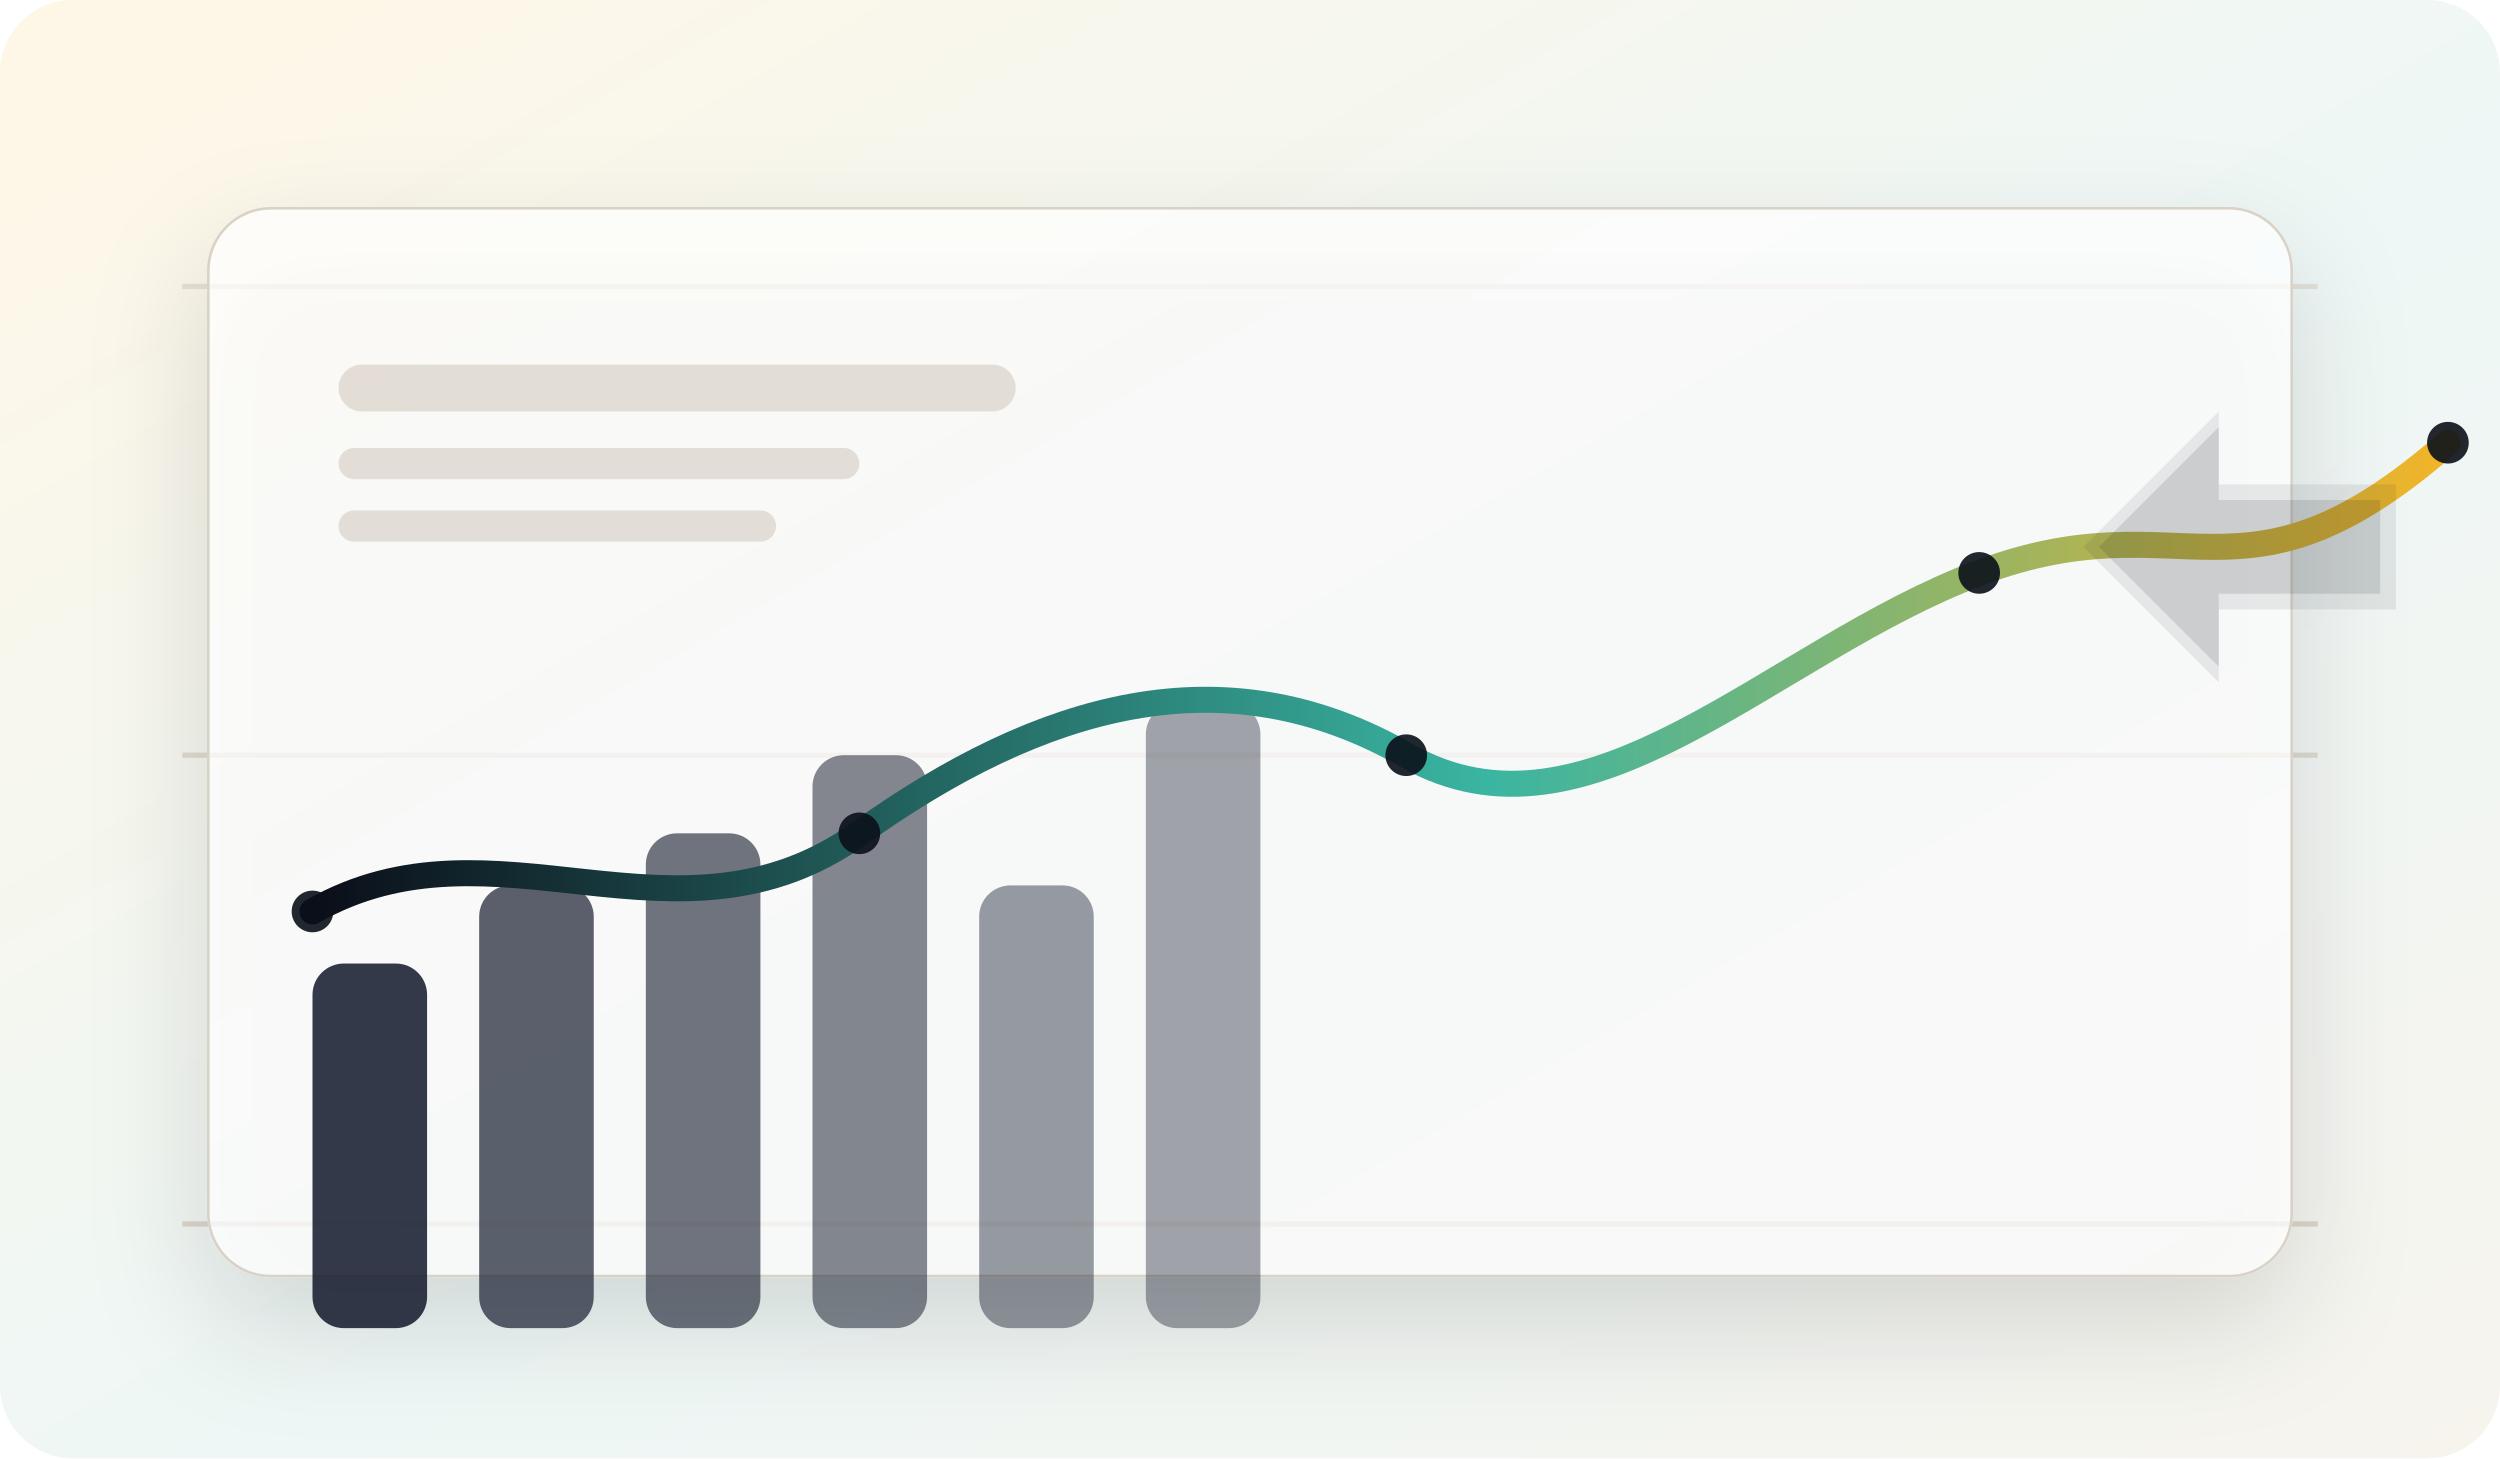
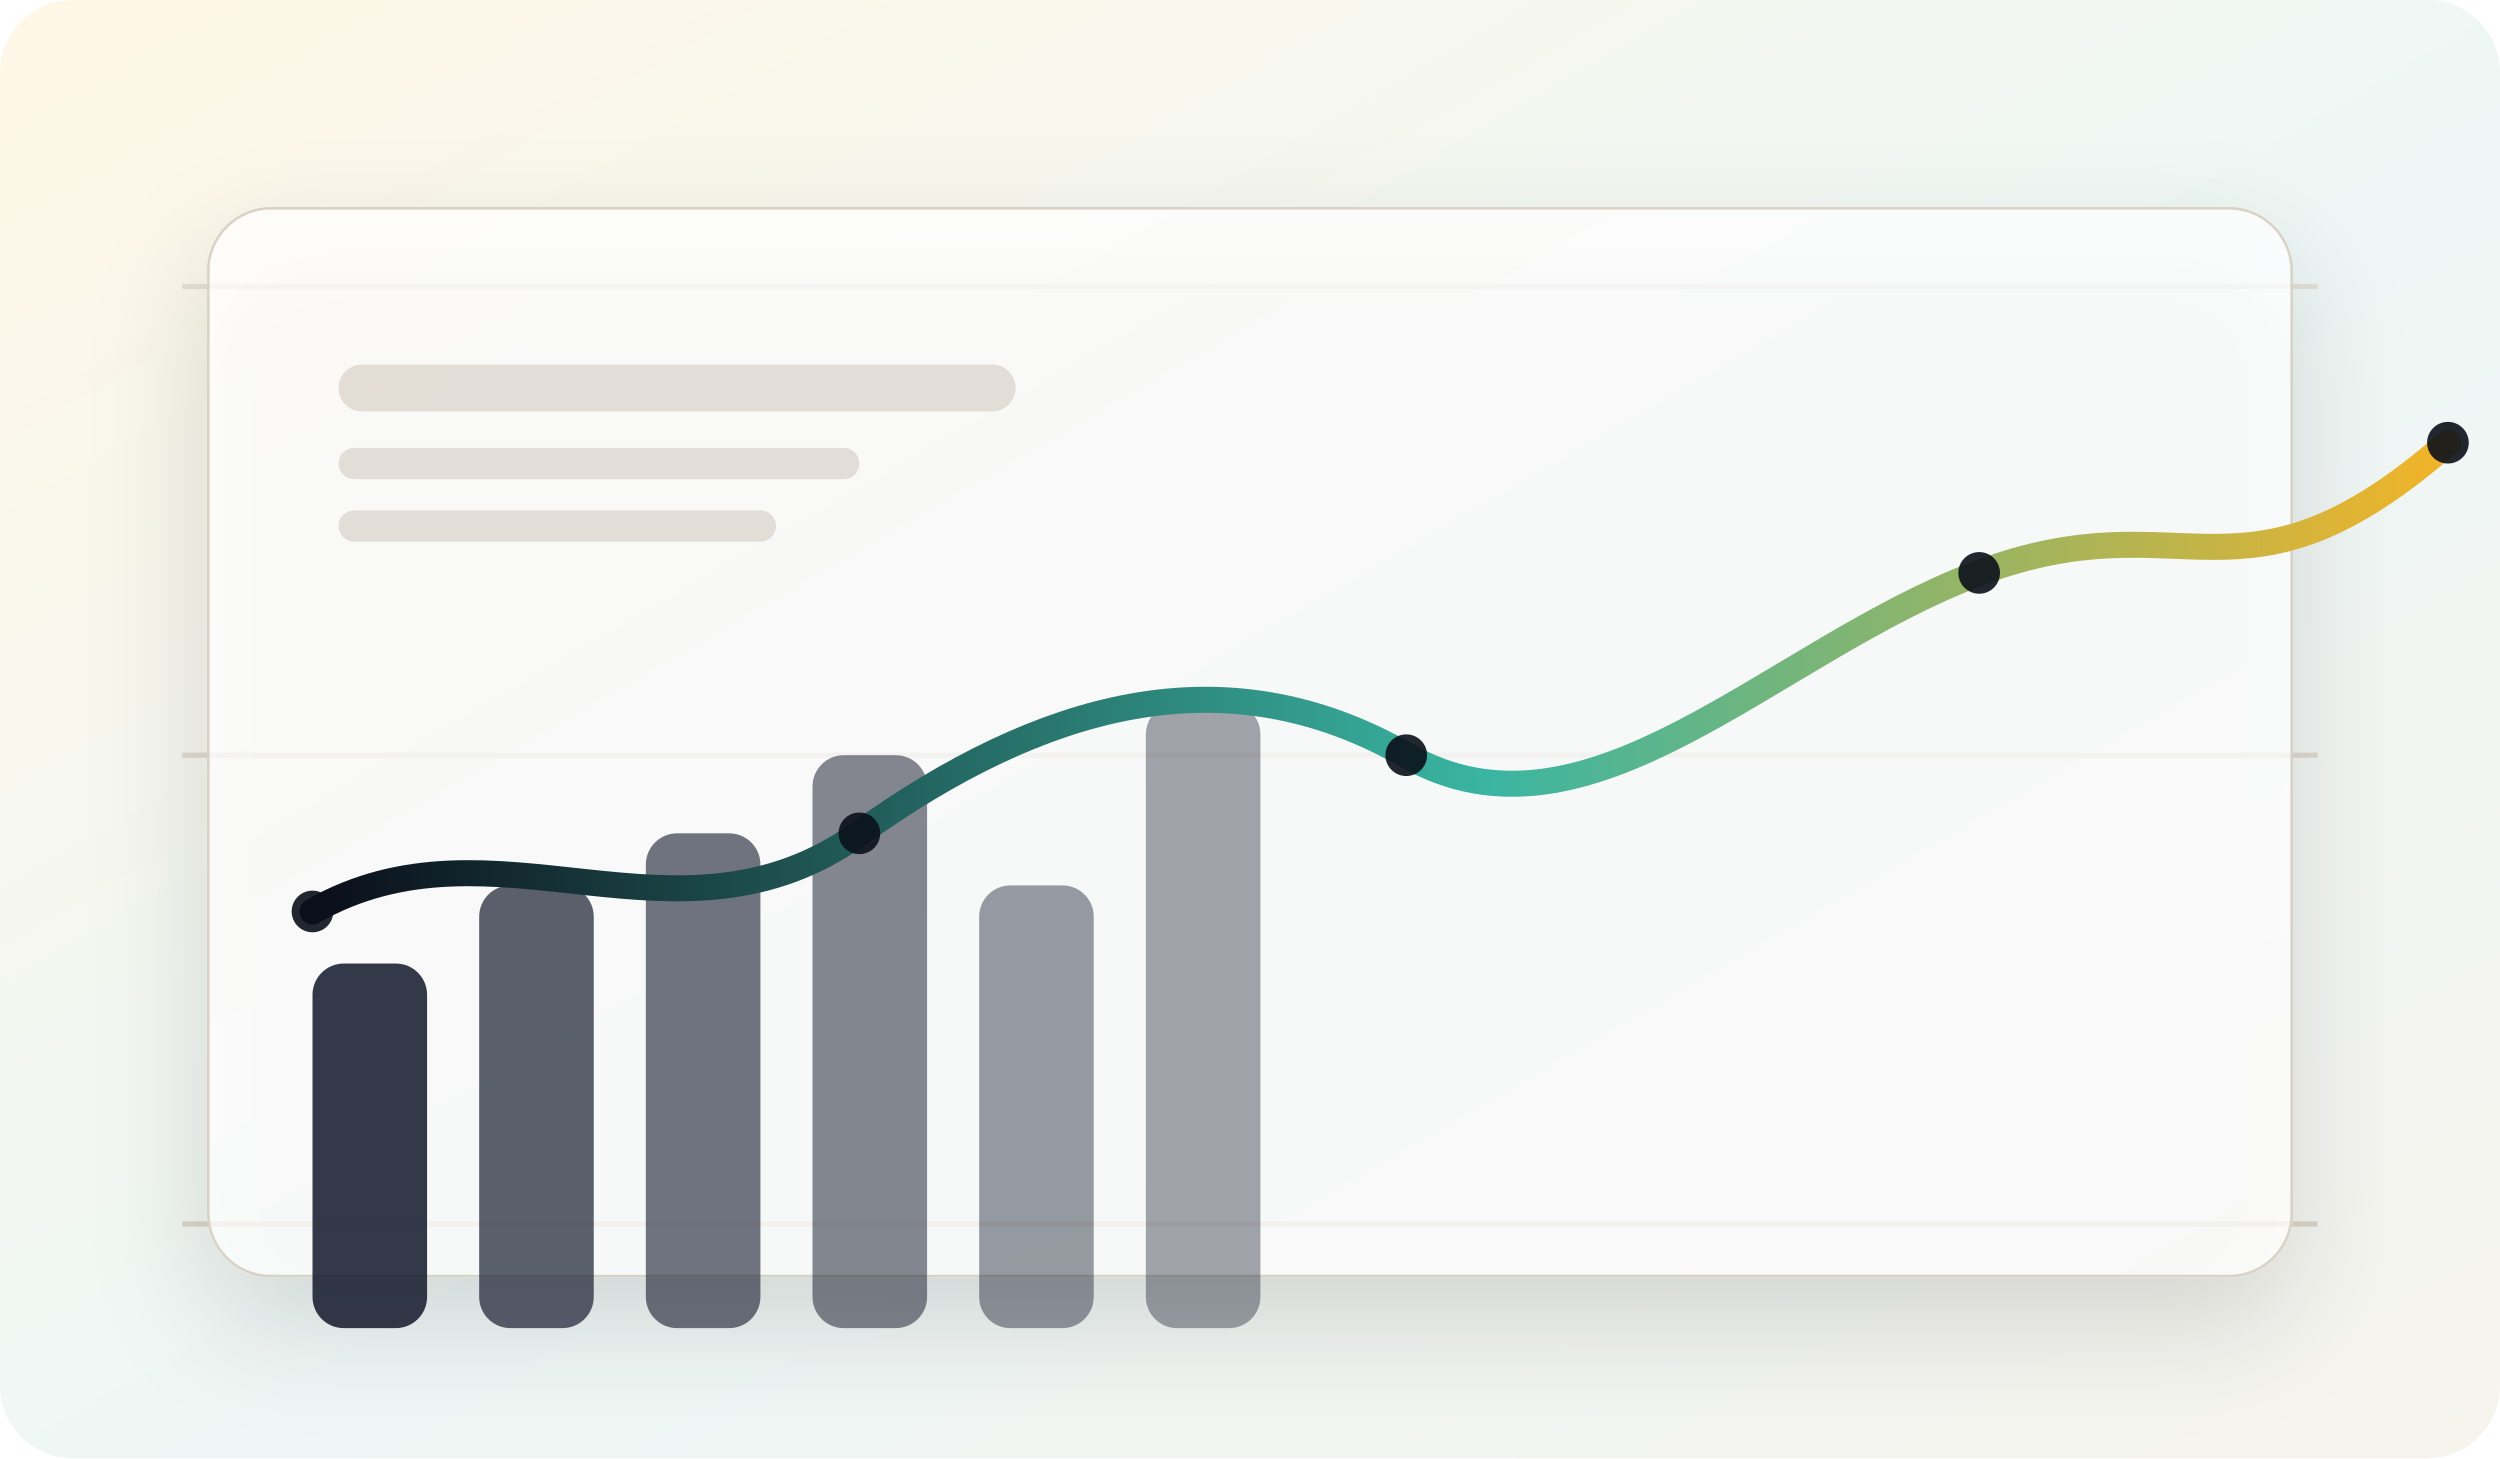
<svg xmlns="http://www.w3.org/2000/svg" viewBox="0 0 960 560" role="img" aria-label="Abstract market chart illustration">
  <defs>
    <linearGradient id="bg" x1="0" x2="1" y1="0" y2="1">
      <stop offset="0" stop-color="#fff7e6" />
      <stop offset="0.55" stop-color="#eef7f6" />
      <stop offset="1" stop-color="#f7f4ee" />
    </linearGradient>
    <linearGradient id="line" x1="0" x2="1" y1="0" y2="0">
      <stop offset="0" stop-color="#0b0f1a" />
      <stop offset="0.55" stop-color="#3ab5a2" />
      <stop offset="1" stop-color="#f0b429" />
    </linearGradient>
    <filter id="shadow" x="-30%" y="-30%" width="160%" height="160%">
      <feDropShadow dx="0" dy="18" stdDeviation="22" flood-color="rgba(11, 15, 26, 0.18)" />
    </filter>
  </defs>
  <rect width="960" height="560" rx="28" fill="url(#bg)" />
  <g opacity="0.9">
    <path d="M70 470H890" stroke="#d9d2c7" stroke-width="2" />
    <path d="M70 110H890" stroke="#d9d2c7" stroke-width="2" opacity="0.7" />
    <path d="M70 290H890" stroke="#d9d2c7" stroke-width="2" opacity="0.85" />
  </g>
  <g filter="url(#shadow)">
    <rect x="80" y="80" width="800" height="410" rx="24" fill="rgba(255,255,255,0.72)" stroke="#d9d2c7" />
  </g>
  <g transform="translate(120 130)">
    <g opacity="0.85">
      <rect x="0" y="240" width="44" height="140" rx="12" fill="#12182a" />
      <rect x="64" y="210" width="44" height="170" rx="12" fill="#12182a" opacity="0.8" />
      <rect x="128" y="190" width="44" height="190" rx="12" fill="#12182a" opacity="0.7" />
      <rect x="192" y="160" width="44" height="220" rx="12" fill="#12182a" opacity="0.6" />
      <rect x="256" y="210" width="44" height="170" rx="12" fill="#12182a" opacity="0.5" />
      <rect x="320" y="140" width="44" height="240" rx="12" fill="#12182a" opacity="0.45" />
    </g>
    <path d="M0 220 C 70 180, 140 240, 210 190 S 350 120, 420 160 S 560 120, 640 90 S 740 110, 820 40" fill="none" stroke="url(#line)" stroke-width="10" stroke-linecap="round" stroke-linejoin="round" />
    <g fill="#0b0f1a" opacity="0.9">
      <circle cx="0" cy="220" r="8" />
      <circle cx="210" cy="190" r="8" />
      <circle cx="420" cy="160" r="8" />
      <circle cx="640" cy="90" r="8" />
      <circle cx="820" cy="40" r="8" />
    </g>
-     <g transform="translate(680 10)">
-       <path d="M0 70 L52 18 L52 46 L120 46 L120 94 L52 94 L52 122 Z" fill="#0b0f1a" opacity="0.08" />
-       <path d="M6 70 L52 24 L52 52 L114 52 L114 88 L52 88 L52 116 Z" fill="#0b0f1a" opacity="0.12" />
-     </g>
    <g transform="translate(10 10)" opacity="0.7">
      <rect x="0" y="0" width="260" height="18" rx="9" fill="#d9d2c7" />
      <rect x="0" y="32" width="200" height="12" rx="6" fill="#d9d2c7" />
      <rect x="0" y="56" width="168" height="12" rx="6" fill="#d9d2c7" />
    </g>
  </g>
</svg>
